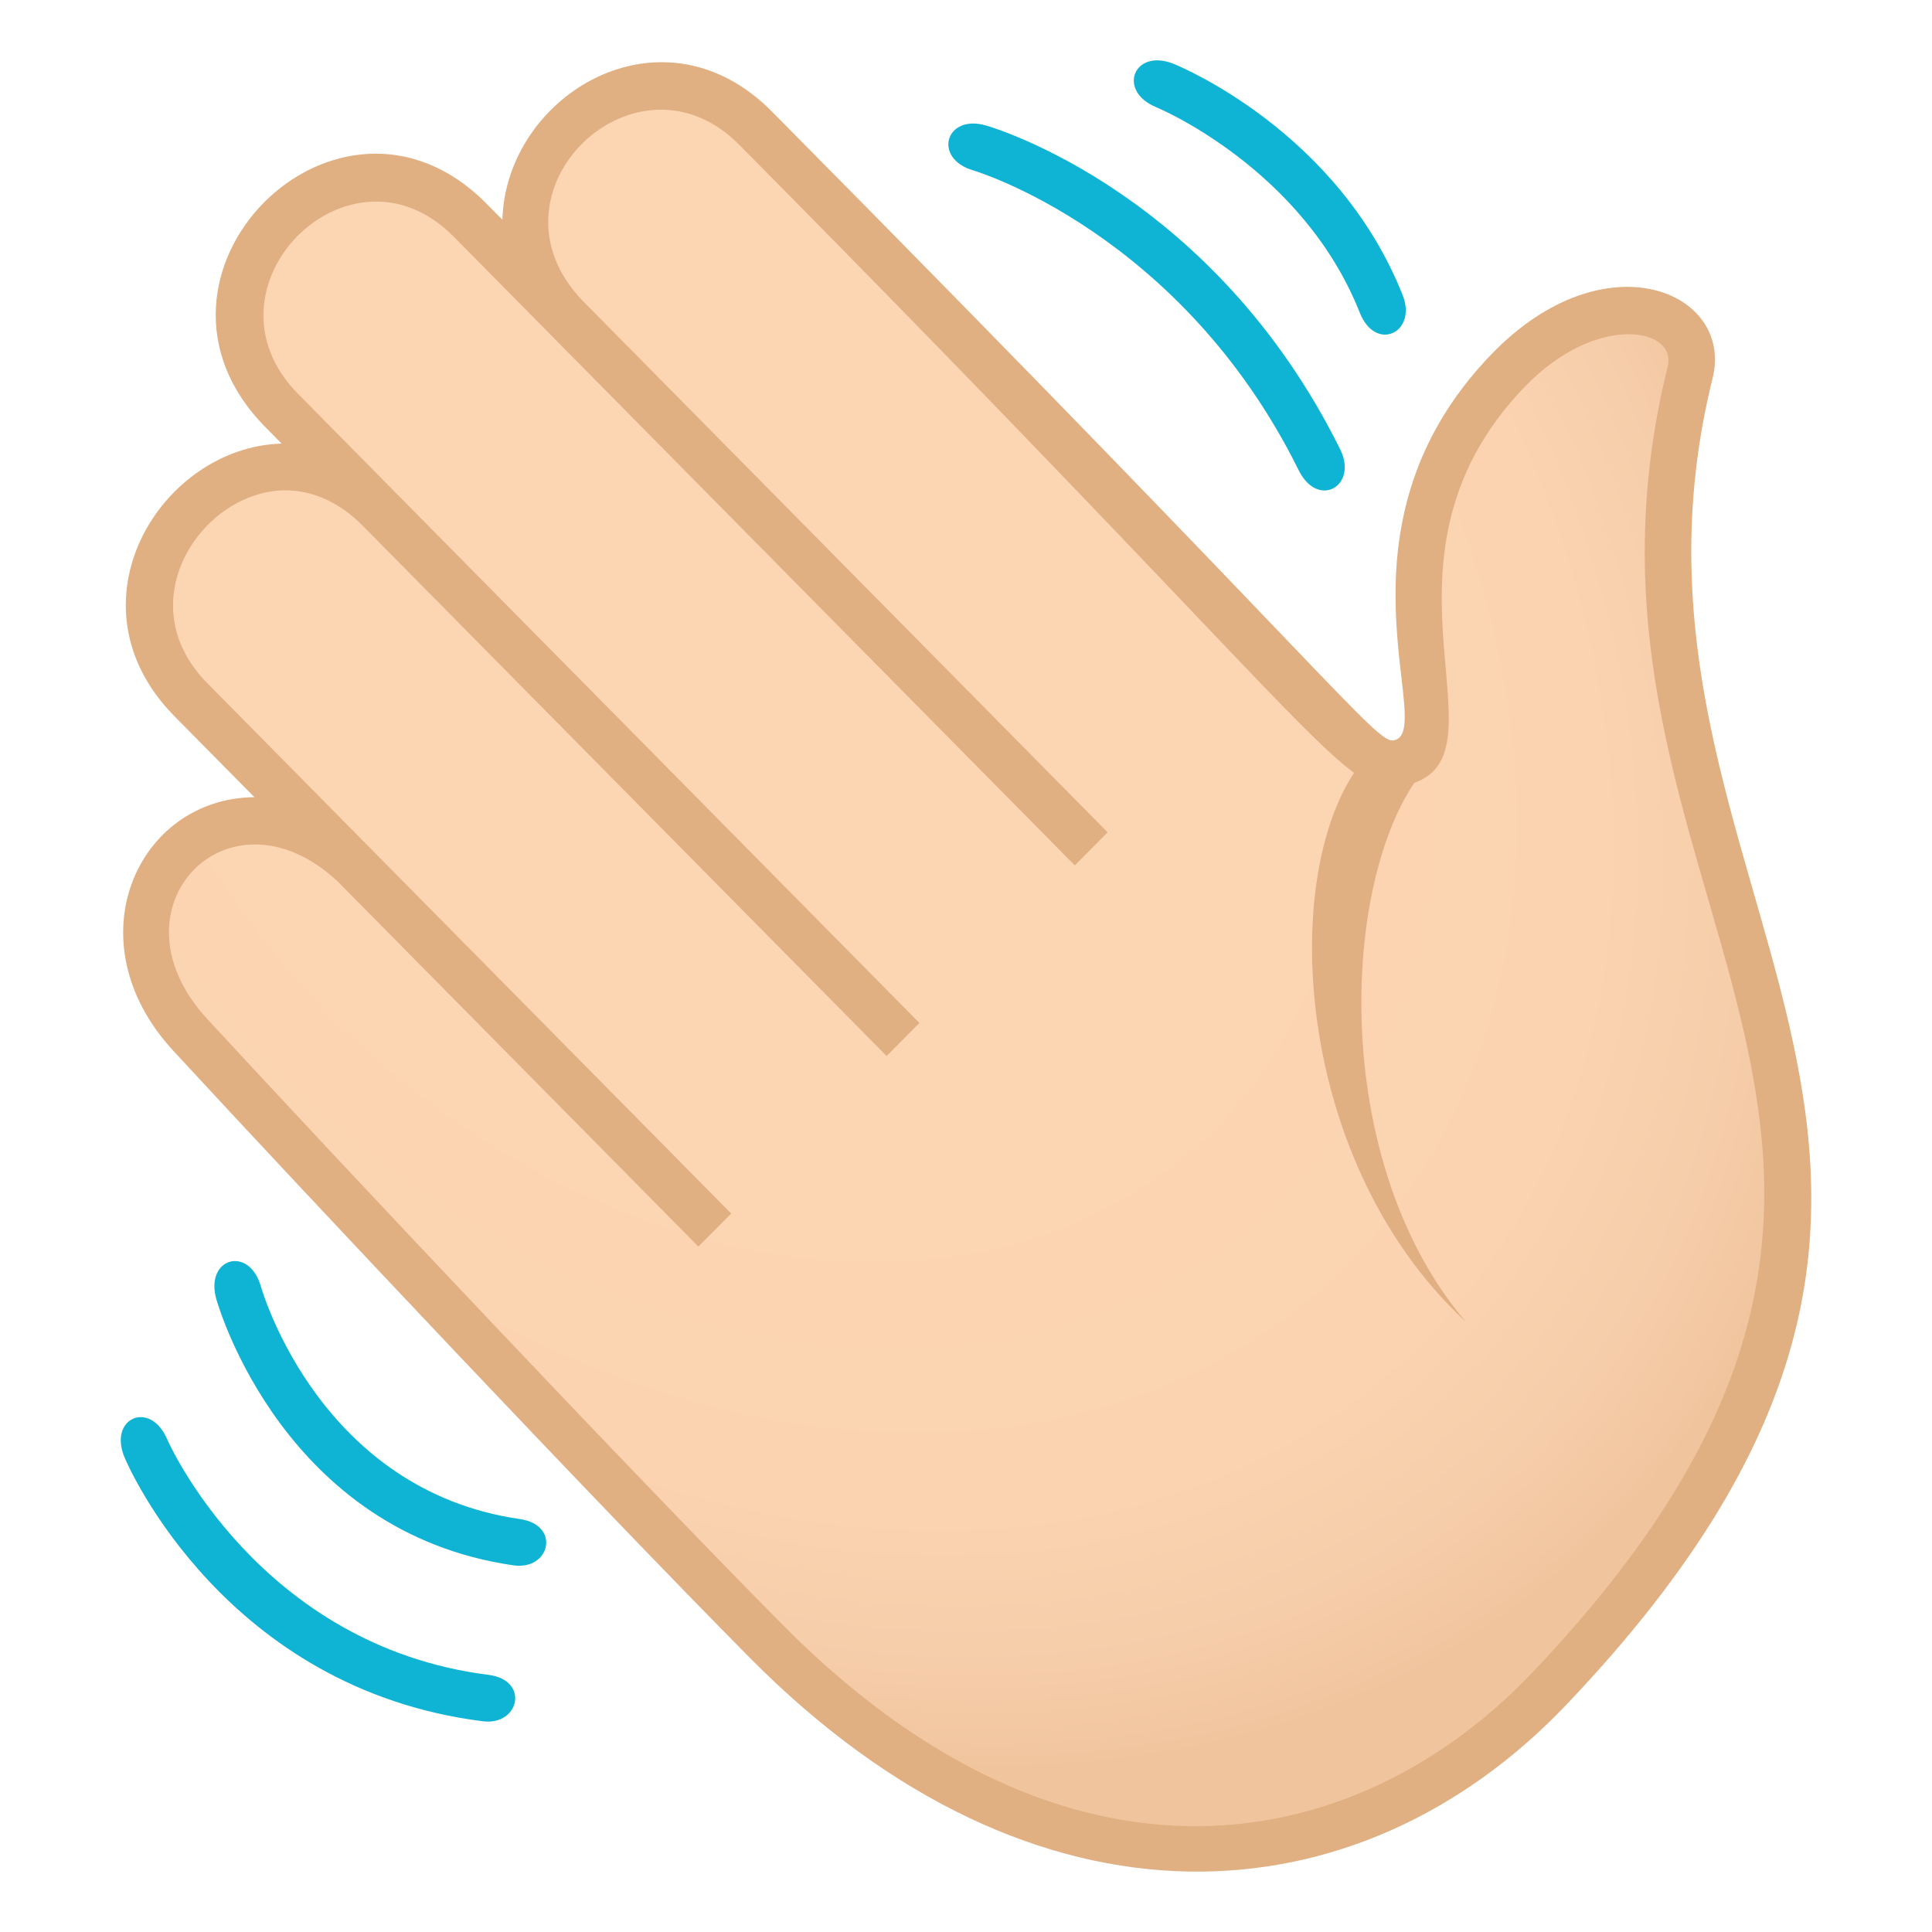
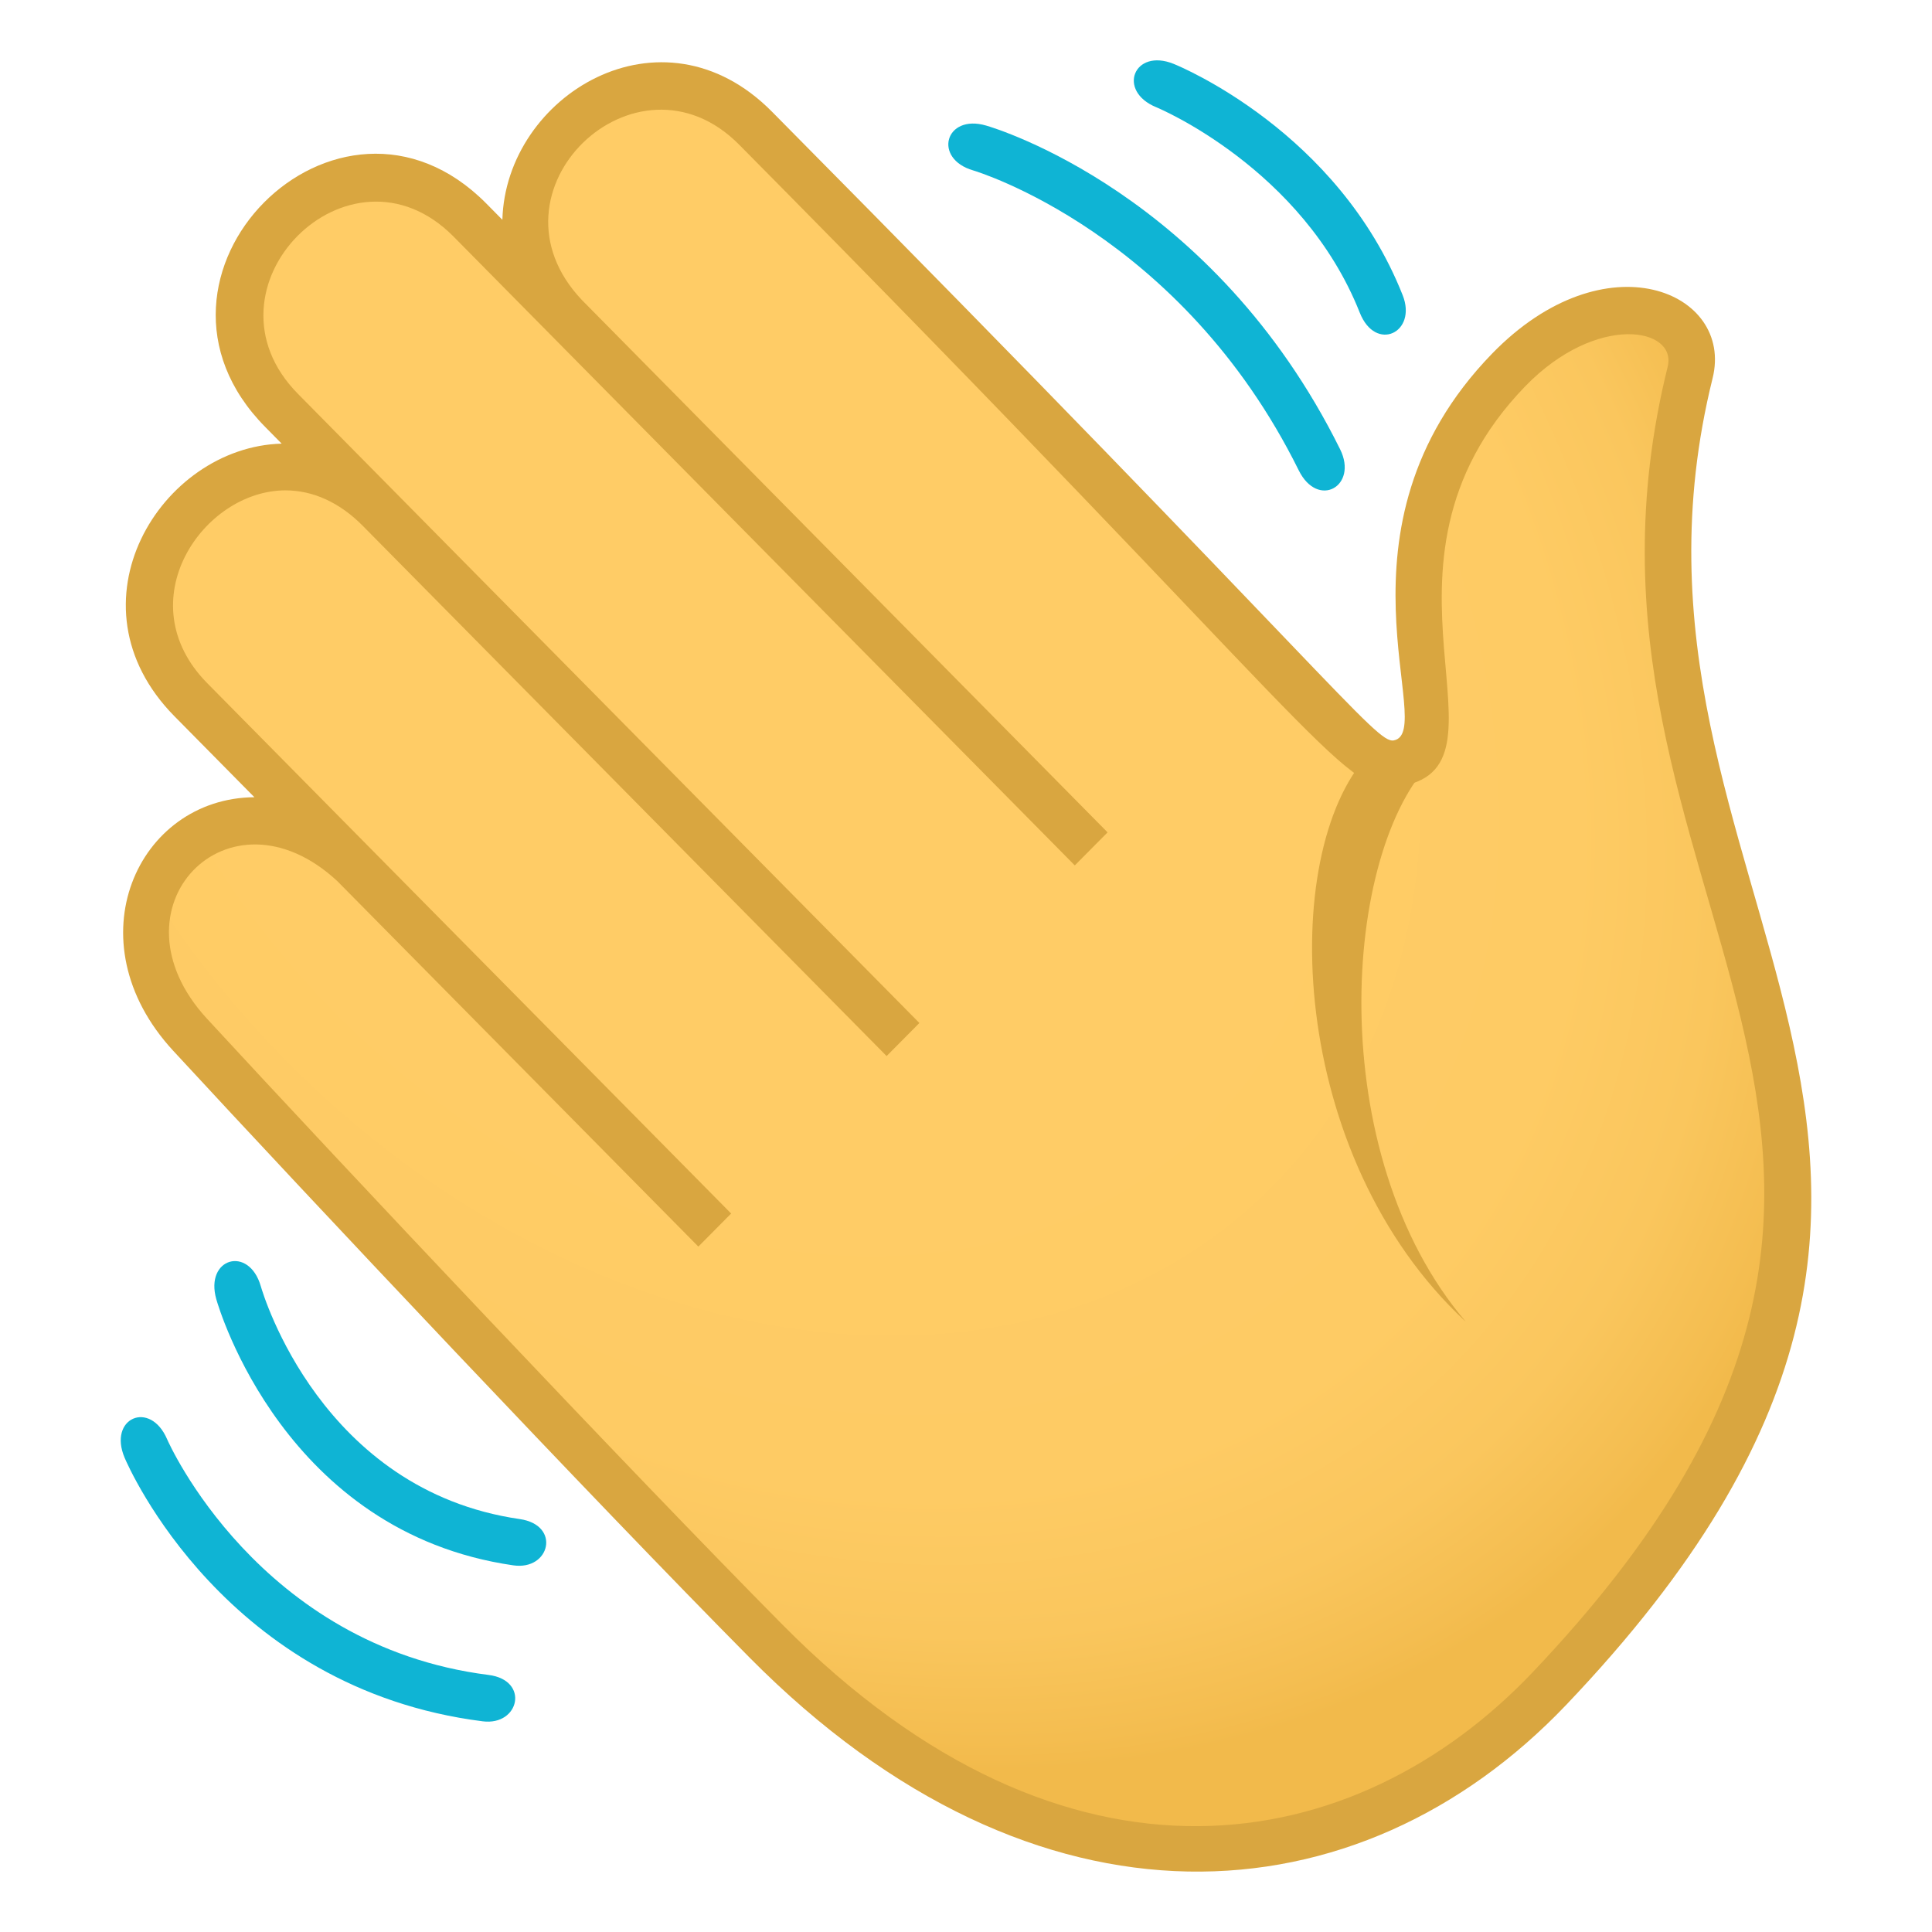
- <svg xmlns="http://www.w3.org/2000/svg" enable-background="new 0 0 64 64" height="64" viewBox="0 0 64 64" width="64">
-   <radialGradient id="a" cx="382.594" cy="-671.978" gradientTransform="matrix(.7109 .7199 -.5521 .5591 -619.223 120.9294)" gradientUnits="userSpaceOnUse" r="46.136">
-     <stop offset=".436" stop-color="#fcd5b2" />
-     <stop offset=".705" stop-color="#fbd3b0" />
-     <stop offset=".824" stop-color="#f6cda9" />
-     <stop offset=".903" stop-color="#f0c59e" />
+ <svg xmlns="http://www.w3.org/2000/svg" version="1.1" id="Layer_1" x="0px" y="0px" width="64px" height="64px" viewBox="0 0 64 64" enable-background="new 0 0 64 64" xml:space="preserve">
+   <radialGradient id="SVGID_1_" cx="382.593" cy="-671.977" r="46.136" gradientTransform="matrix(0.7109 0.7199 -0.5521 0.5591 -619.223 120.9306)" gradientUnits="userSpaceOnUse">
+     <stop offset="0.436" style="stop-color:#FFCC66" />
+     <stop offset="0.686" style="stop-color:#FECB64" />
+     <stop offset="0.797" style="stop-color:#FAC65D" />
+     <stop offset="0.88" style="stop-color:#F4BD50" />
+     <stop offset="0.903" style="stop-color:#F2BA4B" />
  </radialGradient>
-   <path d="m49.982 12.255c-5.934 6.246-.643 12.668-3.805 13.037-.822.092-3.168-2.602-3.168-2.602-4.031-4.242-9.648-10.017-17.977-18.449-4.188-4.244-10.426 2.066-6.232 6.314-1.051-1.066-2.125-2.154-3.226-3.272-4.186-4.237-10.459 2.041-6.234 6.314 1.129 1.144 2.197 2.228 3.229 3.271-4.184-4.234-10.418 2.078-6.236 6.313.893.904 2.945 2.98 5.367 5.436-4.352-4.039-9.428 1.285-5.395 5.658 4.59 4.975 14.027 14.988 19.082 20.092 7.246 7.314 18.063 9.848 25.932 1.57 17.109-17.998.375-26.266 4.678-43.6.53-2.146-3.052-3.197-6.015-.082z" fill="url(#a)" />
-   <g fill="#0fb4d4">
-     <path d="m43.021 15.578c-3.895-7.869-10.709-9.912-10.777-9.932-1.354-.391-.932-1.883.422-1.488.305.088 7.533 2.256 11.729 10.727.601 1.218-.735 1.984-1.374.693z" />
-     <path d="m45.043 10.355c-1.896-4.781-6.688-6.781-6.736-6.801-1.318-.537-.748-1.971.572-1.438.221.088 5.443 2.25 7.586 7.662.492 1.237-.895 1.909-1.422.577z" />
-     <path d="m17.004 51.853c-7.568-1.092-9.748-8.502-9.838-8.816-.387-1.367 1.082-1.793 1.475-.426.08.275 2.012 6.762 8.576 7.709 1.374.197 1.005 1.713-.213 1.533z" />
-     <path d="m15.992 57.019c-8.521-1.074-11.73-8.414-11.861-8.727-.563-1.322.844-1.932 1.408-.611.029.068 3.016 6.838 10.643 7.801 1.37.172 1.027 1.691-.19 1.537z" />
-   </g>
-   <path d="m45.306 25.019c-2.965 3.25-2.676 13.279 3.254 18.77-4.768-5.578-4.1-15.649-1.088-18.617z" fill="#e0af82" />
-   <path d="m49.422 11.718c-5.627 5.803-1.787 12.516-3.248 12.807-.594.117-1.949-1.992-20.603-20.83-3.656-3.691-8.818-.537-8.928 3.584l-.534-.539c-4.92-4.969-12.269 2.406-7.32 7.406l.541.549c-4.008.109-7.225 5.311-3.549 9.033l2.647 2.68c-3.869.027-6.051 4.754-2.691 8.396 4.559 4.941 13.984 14.945 19.1 20.111 9.508 9.6 20.182 8.762 27.039 1.568 17.502-18.361.627-26.91 4.857-43.959.706-2.856-3.548-4.685-7.311-.806zm5.822.432c-4.379 17.658 12.344 25.557-4.482 43.254-5.834 6.135-15.381 7.967-24.84-1.584-5.104-5.154-14.512-15.139-19.063-20.072-3.383-3.668.711-7.904 4.315-4.561l11.961 12.107 1.086-1.094-17.352-17.566c-2.674-2.705-.148-6.393 2.59-6.391.914 0 1.799.406 2.557 1.172 0 .002 17.354 17.566 17.354 17.566l1.086-1.094-20.579-20.835c-3.469-3.502 1.688-8.709 5.145-5.221l20.582 20.836 1.086-1.096-17.411-17.63c-3.428-3.603 1.797-8.592 5.205-5.15 19.26 19.445 19.986 21.496 21.774 21.274 4.313-.541-1.535-7.285 4.271-13.272 2.355-2.428 5.037-1.95 4.715-.643z" fill="#e0af82" />
+   <path fill="url(#SVGID_1_)" d="M49.982,12.256c-5.934,6.246-0.643,12.669-3.805,13.037c-0.822,0.093-3.168-2.602-3.168-2.602  c-4.031-4.242-9.648-10.017-17.977-18.448c-4.188-4.244-10.426,2.065-6.232,6.314c-1.051-1.066-2.125-2.154-3.227-3.271  c-4.186-4.238-10.459,2.039-6.234,6.313c1.129,1.144,2.197,2.228,3.229,3.271c-4.184-4.235-10.418,2.078-6.236,6.312  c0.893,0.905,2.945,2.981,5.367,5.437c-4.352-4.04-9.428,1.284-5.395,5.657c4.59,4.974,14.027,14.989,19.082,20.091  c7.246,7.316,18.063,9.85,25.932,1.57c17.109-17.998,0.375-26.264,4.678-43.599C56.527,10.191,52.945,9.142,49.982,12.256z" />
+   <path fill="#0FB4D4" d="M43.021,15.578c-3.895-7.869-10.709-9.911-10.778-9.931c-1.354-0.392-0.932-1.884,0.422-1.488  c0.305,0.087,7.534,2.255,11.729,10.726C44.996,16.104,43.66,16.87,43.021,15.578z" />
+   <path fill="#0FB4D4" d="M45.043,10.355c-1.896-4.781-6.688-6.781-6.736-6.801c-1.318-0.536-0.748-1.971,0.572-1.438  c0.221,0.089,5.443,2.251,7.586,7.662C46.957,11.016,45.57,11.688,45.043,10.355z" />
+   <path fill="#0FB4D4" d="M17.003,51.854c-7.568-1.094-9.748-8.502-9.838-8.816c-0.387-1.367,1.082-1.793,1.475-0.428  c0.08,0.275,2.012,6.762,8.576,7.711C18.591,50.519,18.222,52.032,17.003,51.854z" />
+   <path fill="#0FB4D4" d="M15.992,57.021C7.47,55.944,4.261,48.604,4.13,48.294c-0.563-1.322,0.844-1.934,1.408-0.613  c0.029,0.07,3.016,6.838,10.643,7.803C17.552,55.655,17.208,57.175,15.992,57.021z" />
+   <path fill="#D9A640" d="M45.307,25.021c-2.965,3.249-2.676,13.277,3.254,18.768c-4.768-5.576-4.1-15.647-1.088-18.616L45.307,25.021  z" />
+   <path fill="#D9A640" d="M49.422,11.72c-5.627,5.803-1.787,12.515-3.248,12.806c-0.594,0.118-1.949-1.992-20.604-20.829  c-3.656-3.692-8.818-0.537-8.928,3.584l-0.533-0.54c-4.92-4.968-12.27,2.407-7.32,7.406l0.541,0.549  c-4.008,0.109-7.225,5.311-3.549,9.033l2.646,2.68c-3.869,0.028-6.051,4.755-2.691,8.397c4.559,4.939,13.984,14.945,19.1,20.109  c9.508,9.6,20.182,8.762,27.04,1.568c17.502-18.359,0.627-26.908,4.857-43.957C57.439,9.668,53.186,7.841,49.422,11.72z   M55.244,12.15c-4.379,17.658,12.344,25.558-4.482,43.255c-5.834,6.133-15.381,7.965-24.84-1.584  C20.818,48.667,11.41,38.681,6.859,33.748c-3.383-3.667,0.711-7.903,4.314-4.561l11.961,12.108L24.22,40.2L6.869,22.635  c-2.674-2.705-0.148-6.393,2.59-6.391c0.914,0,1.799,0.406,2.557,1.173c0,0.001,17.354,17.566,17.354,17.566l1.086-1.095  L9.876,13.053c-3.469-3.501,1.688-8.709,5.145-5.22l20.583,20.835l1.086-1.095L19.279,9.941c-3.428-3.604,1.797-8.592,5.205-5.15  c19.26,19.445,19.987,21.496,21.774,21.273c4.313-0.541-1.535-7.284,4.271-13.271C52.885,10.365,55.566,10.844,55.244,12.15z" />
</svg>
